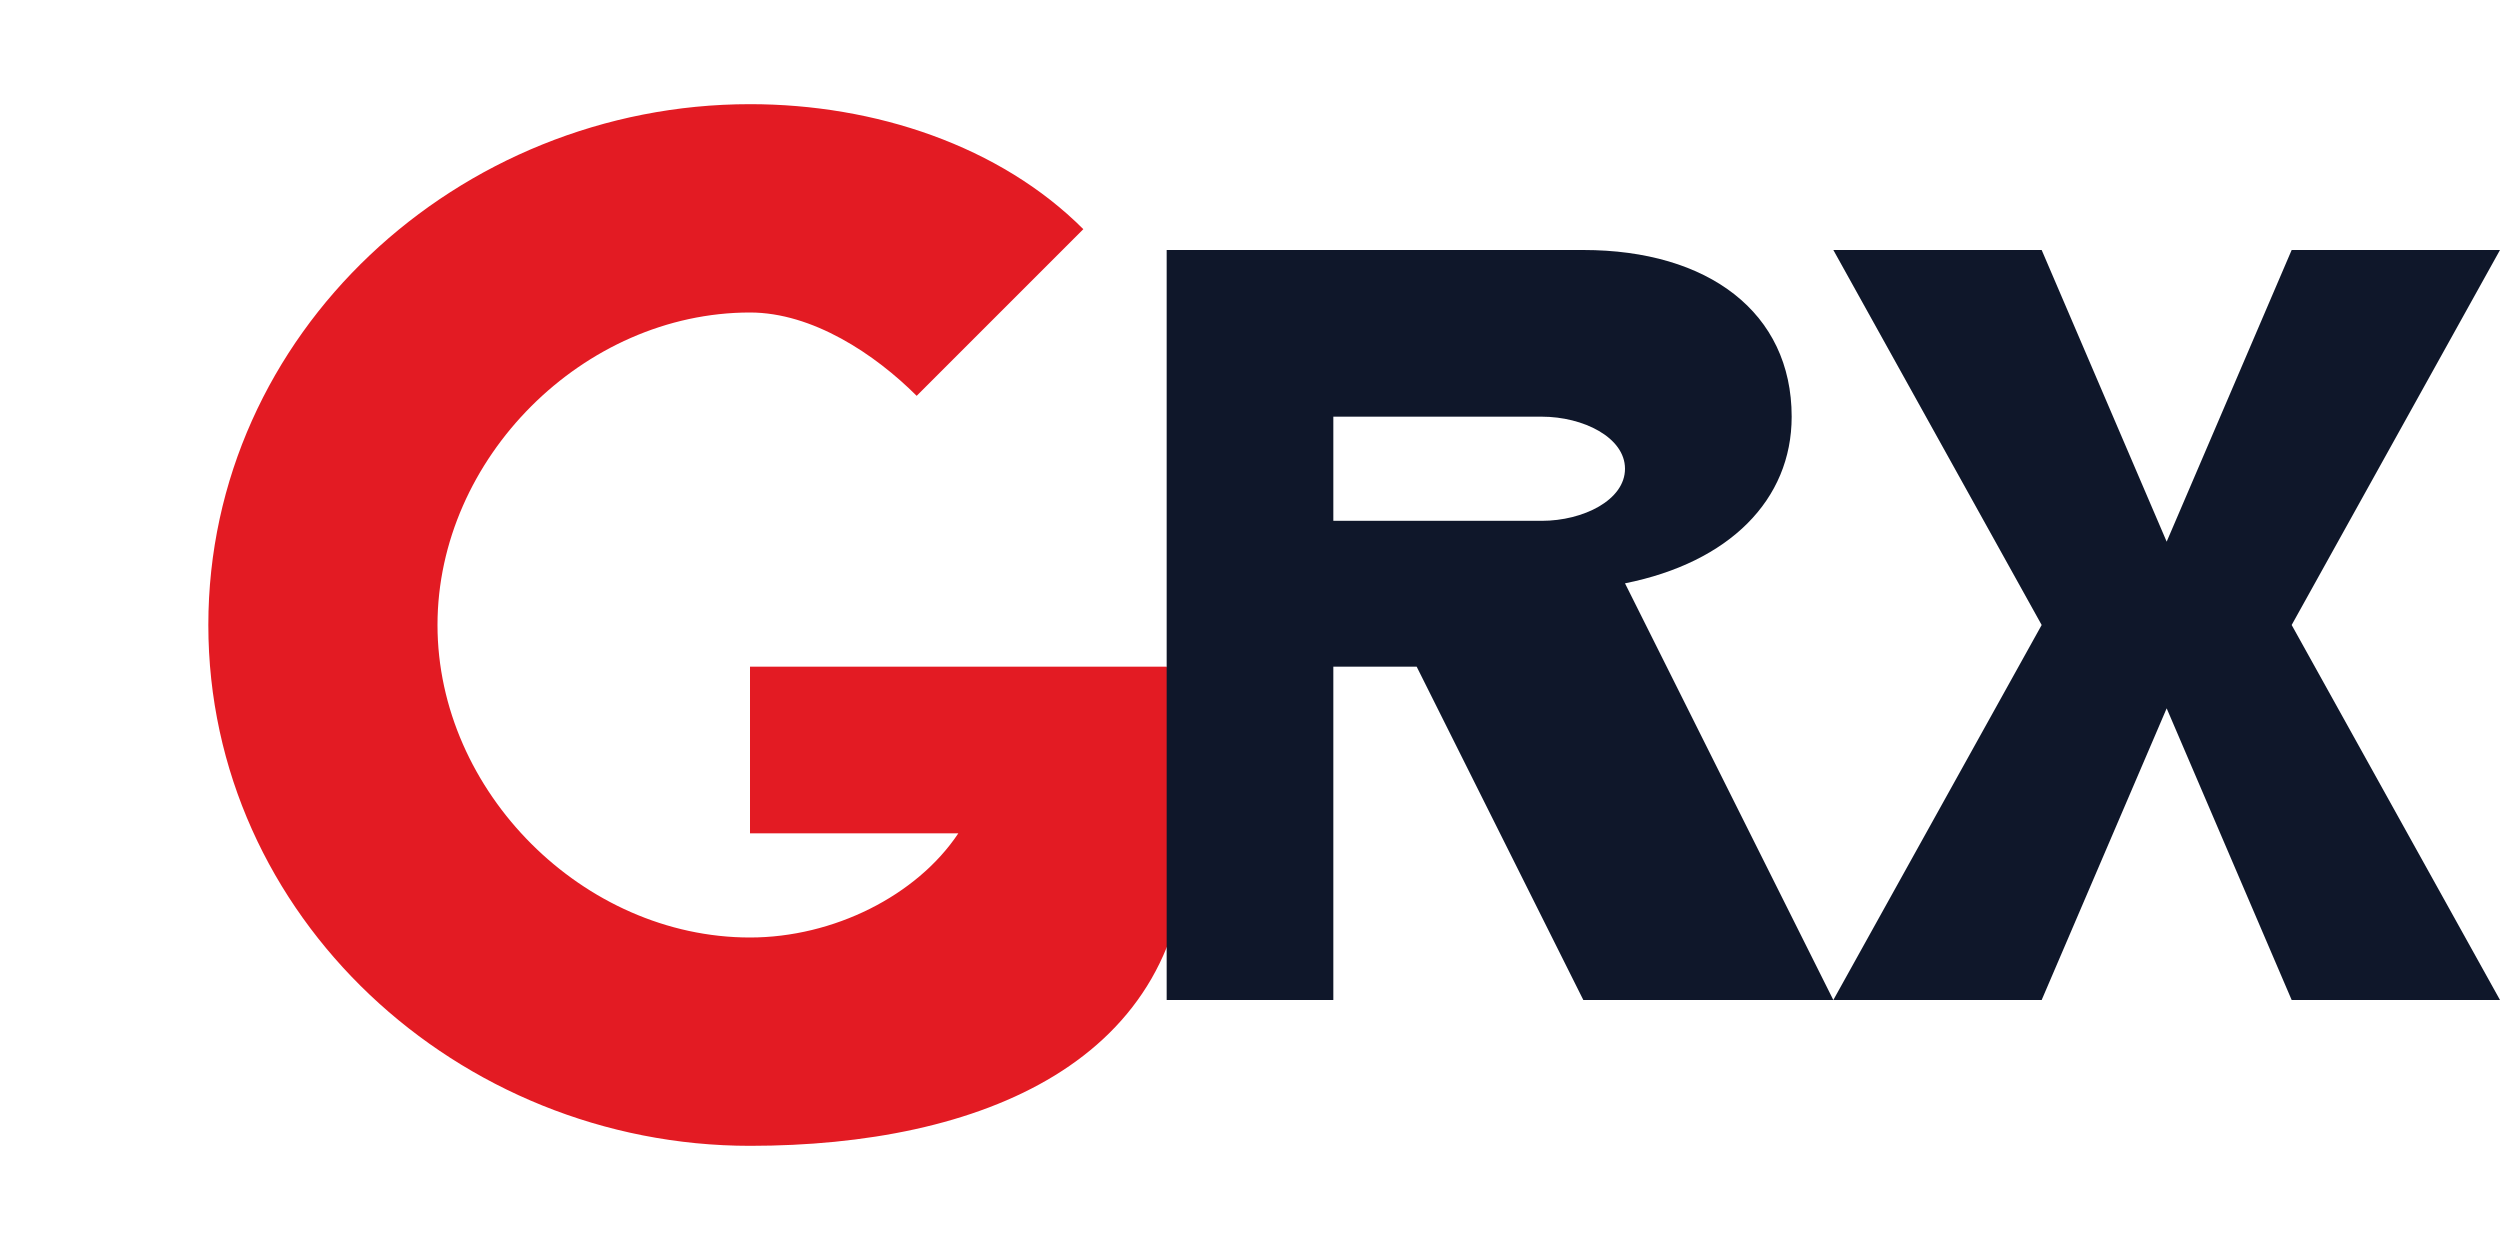
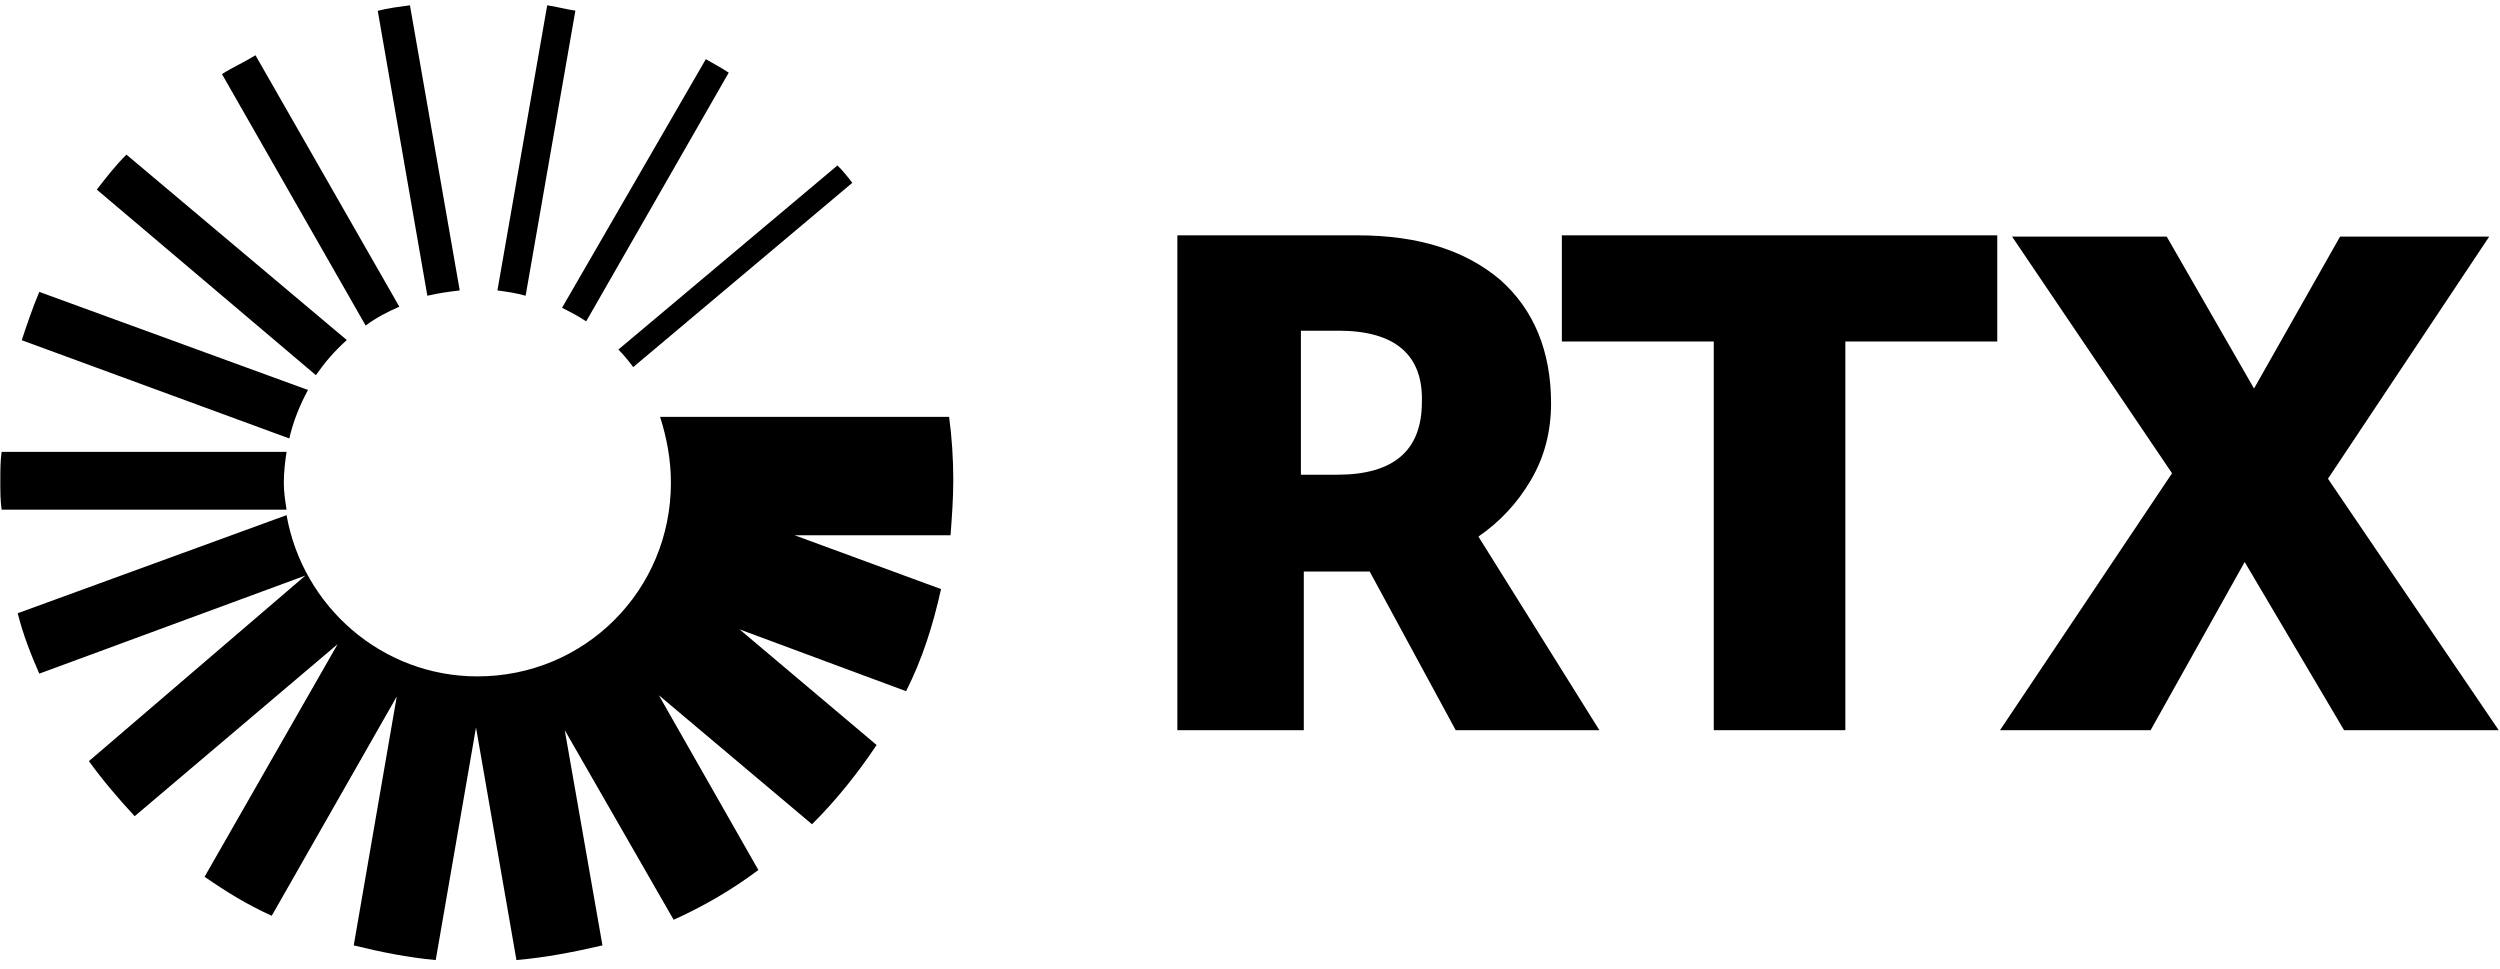
- <svg xmlns="http://www.w3.org/2000/svg" viewBox="0 0 120 60">
-   <path fill="#E31B23" d="M10,30 C10,16 22,5 36,5 C42,5 48,7 52,11 L44,19 C42,17 39,15 36,15 C28,15 21,22 21,30 C21,38 28,45 36,45 C40,45 44,43 46,40 L36,40 L36,32 L56,32 C57,35 57,38 57,40 C57,51 47,55 36,55 C22,55 10,44 10,30 Z" />
-   <path fill="#0F172A" d="M64,12 L76,12 C82,12 86,15 86,20 C86,24 83,27 78,28 L88,48 L76,48 L68,32 L64,32 L64,48 L56,48 L56,12 L64,12 Z M64,20 L64,25 L74,25 C76,25 78,24 78,22.5 C78,21 76,20 74,20 Z" />
-   <polygon points="88,12 98,12 104,26 110,12 120,12 110,30 120,48 110,48 104,34 98,48 88,48 98,30" fill="#0F172A" />
+ <svg xmlns="http://www.w3.org/2000/svg" version="1.2" viewBox="0 0 1552 601" width="1552" height="601">
+   <style>
+ 		.s0 { fill: #000000 } 
+ 	</style>
+   <g id="Layer">
+     <g id="Layer">
+       <path id="Layer" fill-rule="evenodd" class="s0" d="m234.5 6.7c6.6-1.7 13.3-2.5 20-3.4l30.9 177c-6.7 0.8-13.4 1.7-20.1 3.3zm-96.7 39.3c6.6-4.2 14.1-7.5 20.8-11.7l89.3 156.1c-7.5 3.3-14.2 6.7-20.9 11.7zm40.1 270.4h-176.9c-0.8-5.8-0.8-11.7-0.8-17.5 0-6.7 0-12.5 0.8-18.4h176.9c-0.9 5.9-1.7 12.5-1.7 19.2 0 5.9 0.8 10.9 1.7 16.7zm231.9-57.6h179.4c1.7 12.5 2.6 25.9 2.6 39.2 0 11.7-0.9 23.4-1.7 34.3h-96.8l90.9 33.4c-5 22.5-11.6 43.4-21.7 63.4l-103.4-38.4 85.1 71.8c-11.7 17.5-25 34.2-40.1 49.2l-95.1-80.1 61.8 108.5c-16.7 12.5-34.2 22.6-52.6 30.9l-67.6-117.7 23.4 133.6c-17.6 4.1-35.1 7.5-53.4 9.1l-25.1-144.4-25 144.4c-17.5-1.6-34.2-5-50.9-9.1l26.7-154.5-77.6 136.1c-15-6.7-28.4-15-41.7-24.2l82.6-144.4-126 106.8c-10-10.8-20-22.5-28.4-34.2l134.4-115.2-165.2 60.9c-5.1-11.6-10.1-24.2-13.4-37.5l166.9-60.9c10 56.7 59.2 100.1 118.5 100.1 66.7 0 120.1-53.4 120.1-120.2 0-14.2-2.5-27.5-6.7-40.9zm-396.3-47.6c3.3-10 6.7-20 10.9-30l166.8 60.9c-5 9.2-9.1 19.2-11.6 30.1zm515.6-97.7l-136 114.4c-2.5-3.4-5.8-7.5-9.2-10.9l136-114.3c3.4 3.3 6.7 7.5 9.2 10.8zm-165.2 86c-5-3.4-10-5.9-15-8.4l89.3-154.4c4.1 2.5 9.1 5 14.2 8.4zm-167.8 33.4l-136-115.2c5.9-7.6 11.7-15.1 18.4-21.7l136.8 115.1c-7.5 6.7-13.3 13.4-19.2 21.8zm143.6-229.6c5.8 0.8 11.6 2.5 17.5 3.3l-30.9 177c-5.8-1.7-11.7-2.5-17.5-3.3z" />
+       <g id="Layer">
+         <path id="Layer" fill-rule="evenodd" class="s0" d="m730.9 453.3v-307.2h111.9c37.5 0 66.7 9.2 88.4 27.5 20.9 18.4 31.7 44.3 31.7 76.8q0 26.3-12.5 47.6-12.5 21.3-32.6 35.1l75.1 120.2h-89.2l-53.4-98.5h-40.9v98.5zm100.1-248h-23.4v89.4h22.6q52.5 0 52.5-45.1c0.9-29.2-16.6-44.3-51.7-44.3z" />
+         <path id="Layer" class="s0" d="m1063.9 453.3v-241.3h-94.3v-65.9h270.3v65.9h-94.3v241.3z" />
+         <path id="Layer" class="s0" d="m1241.6 453.3l106.8-159.5-99.3-146.9h96l54.2 94.3 53.4-94.3h92.6l-100.1 150.3 106 156.1h-96l-61.7-104.4-58.4 104.4z" />
+       </g>
+     </g>
+   </g>
</svg>
